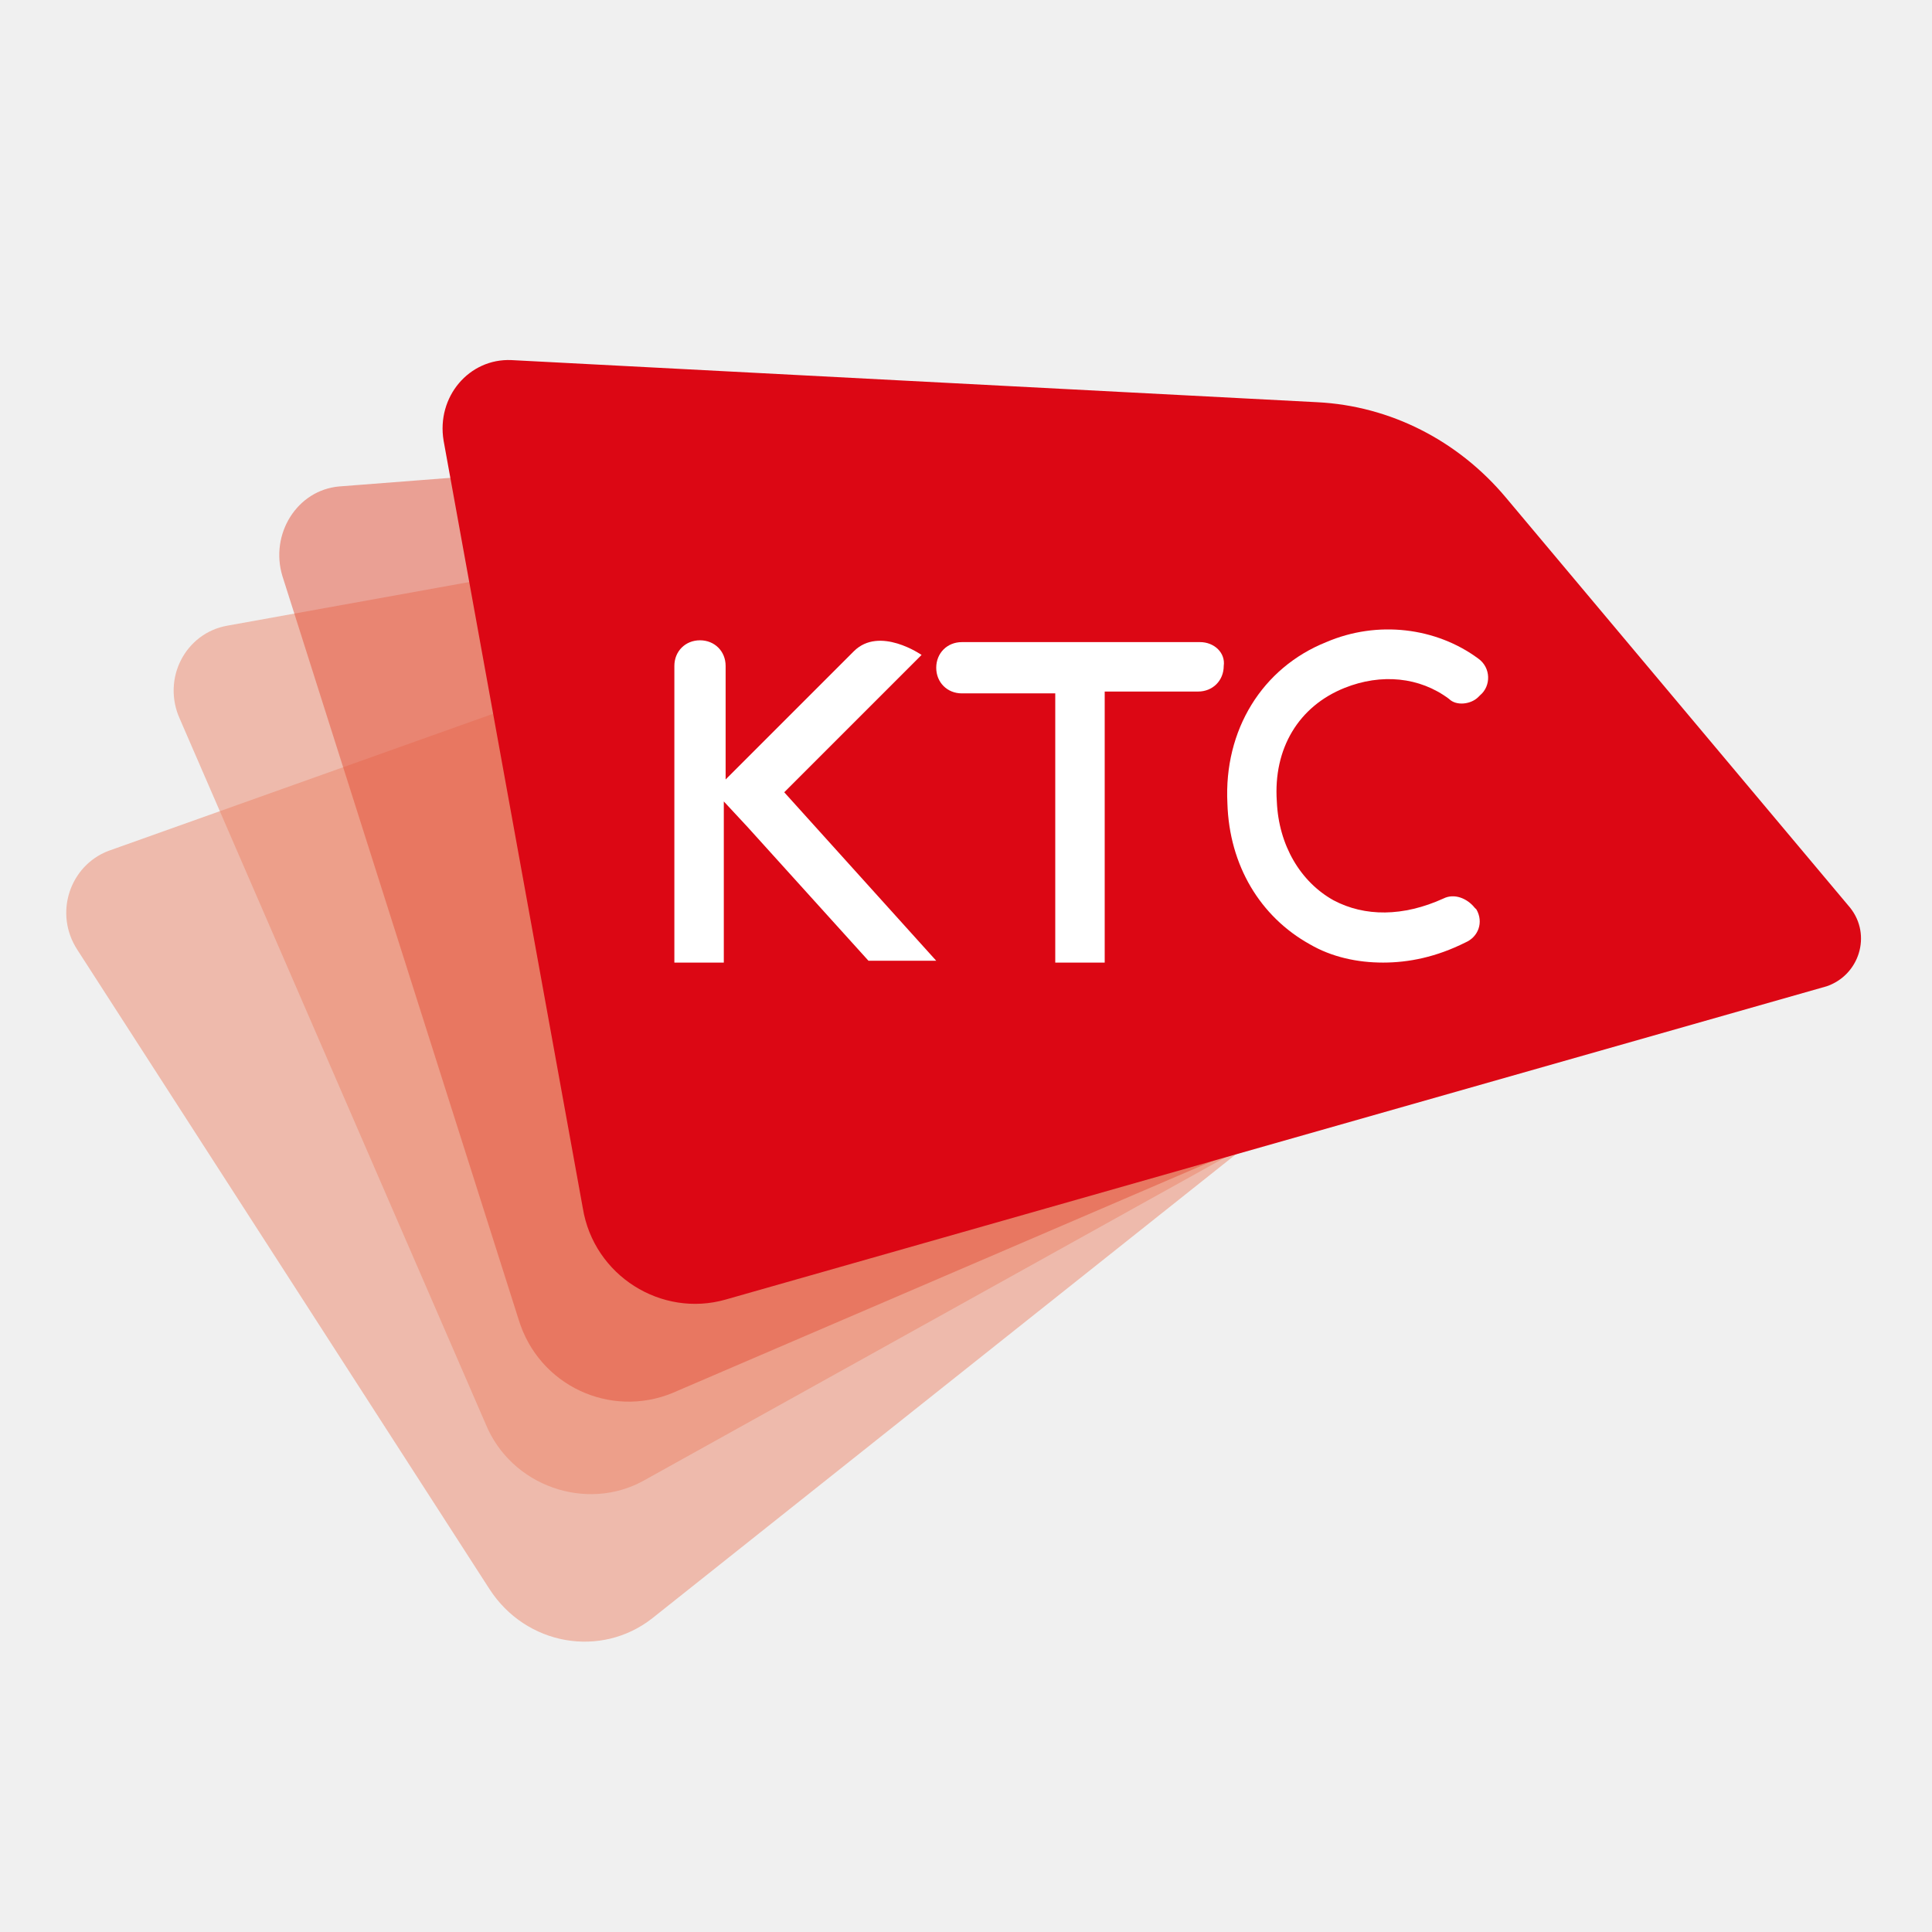
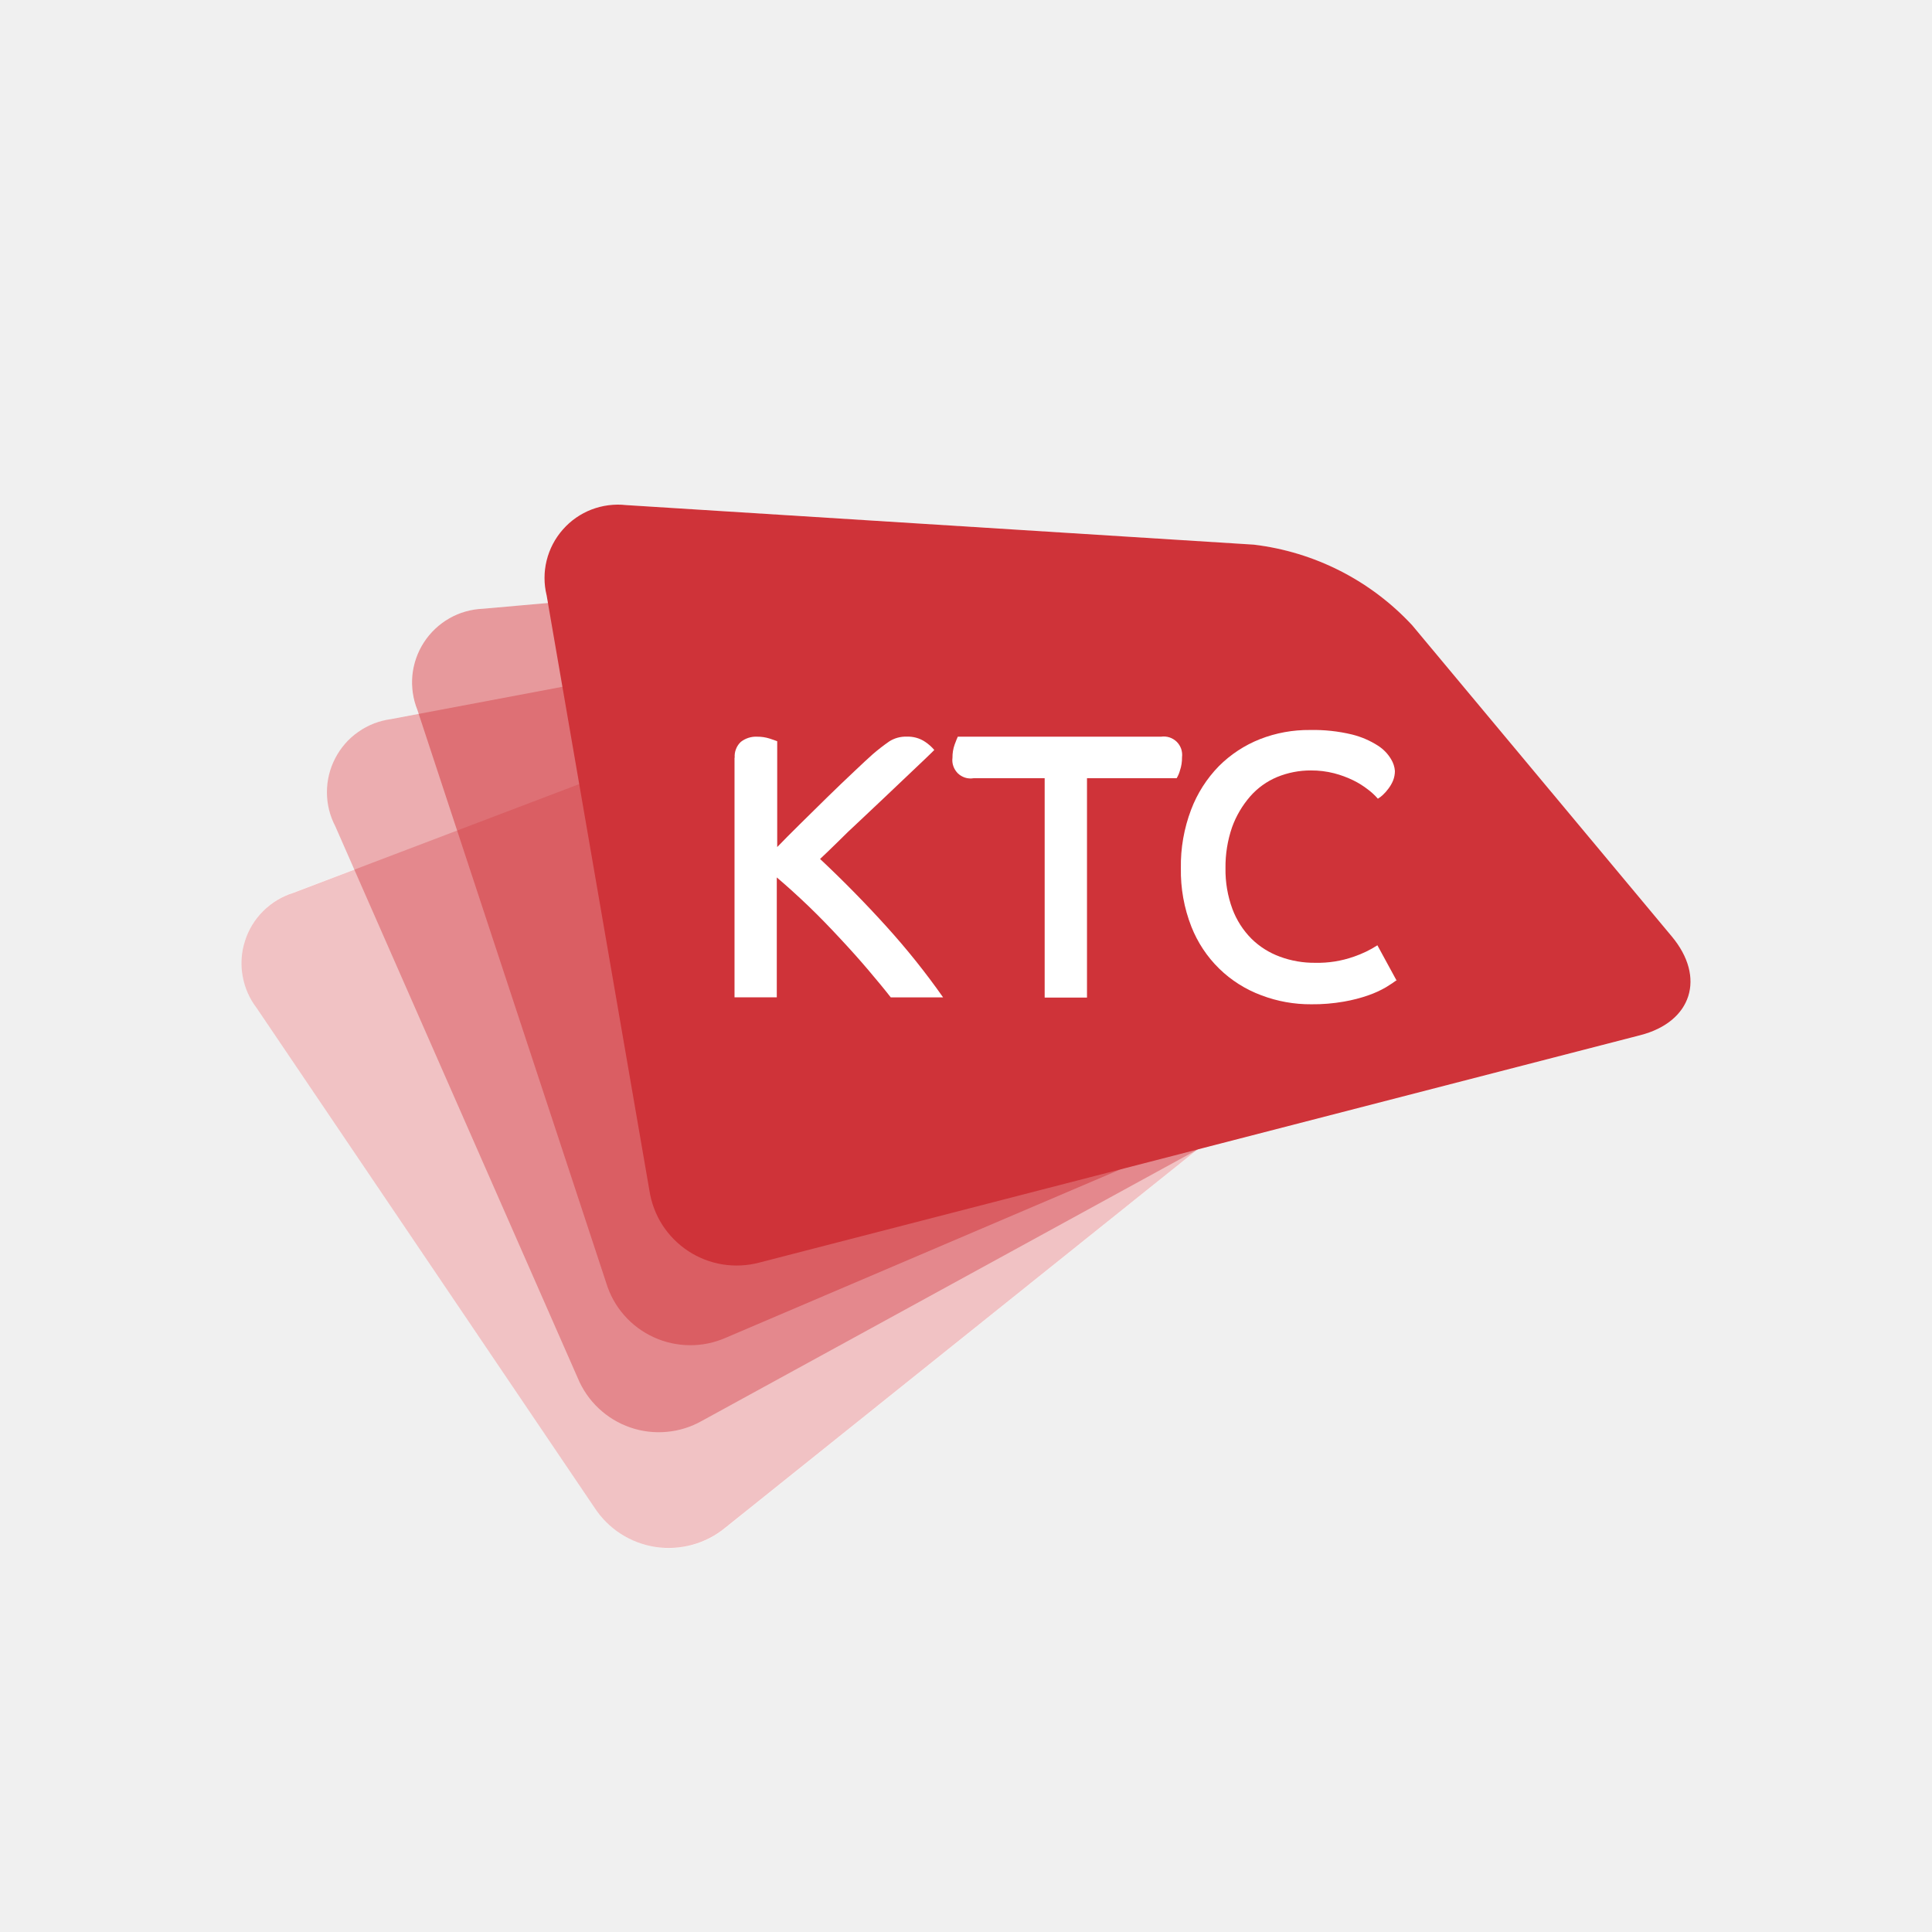
- <svg xmlns="http://www.w3.org/2000/svg" viewBox="0 0 120 120">
-   <style type="text/css">.st0{fill:#FFFFFF;}
-   .st1{opacity:0.5;fill:#EC8467;enable-background:new    ;}
-   .st2{opacity:0.5;fill:#E45038;enable-background:new    ;}
-   .st3{fill:#DC0714;}</style>
-   <g>
-     <g id="Layer_2">
-       <path id="svg_1" d="m101.147,57.969l-61.196,34.011c-3.526,1.934 -8.19,0.341 -9.782,-3.526l-18.996,-43.793c-1.137,-2.502 0.341,-5.346 2.957,-5.801l48.57,-8.759c4.322,-0.796 8.872,0.341 12.512,3.071l26.276,19.792c1.592,1.365 1.479,3.981 -0.341,5.005z" class="st1" />
-       <path id="svg_2" d="m94.891,57.286l-54.371,43.224c-3.185,2.502 -7.849,1.706 -10.124,-1.82l-25.593,-39.698c-1.479,-2.275 -0.455,-5.232 1.934,-6.142l45.954,-16.38c4.209,-1.479 8.759,-1.137 12.74,0.91l28.892,15.128c1.934,0.91 2.275,3.526 0.569,4.777z" class="st1" />
-       <path id="svg_3" d="m107.176,58.424l-65.405,28.096c-3.867,1.592 -8.304,-0.455 -9.555,-4.55l-14.673,-46.182c-0.796,-2.616 0.91,-5.346 3.526,-5.574l49.935,-3.867c4.55,-0.341 8.986,1.251 12.285,4.322l24.57,22.75c1.706,1.479 1.251,4.095 -0.682,5.005z" class="st2" />
-       <path id="svg_4" d="m113.432,61.267l-68.362,19.451c-3.981,1.137 -8.19,-1.479 -8.872,-5.687l-8.645,-47.66c-0.455,-2.73 1.592,-5.119 4.209,-5.005l50.049,2.616c4.55,0.227 8.759,2.389 11.716,5.915l21.385,25.48c1.365,1.706 0.569,4.209 -1.479,4.891z" class="st3" />
-       <path id="svg_5" d="m48.71,49.21l8.531,-8.531c0,0 -2.616,-1.82 -4.209,-0.227l-6.37,6.37l-1.592,1.592l0,-7.052c0,-0.91 -0.682,-1.592 -1.592,-1.592c-0.91,0 -1.592,0.682 -1.592,1.592l0,18.427l3.071,0l0,-10.01l1.479,1.592l7.507,8.304l4.209,0l-9.441,-10.465z" class="st0" />
-       <path id="svg_6" d="m74.53,39.883l-14.787,0c-0.91,0 -1.592,0.682 -1.592,1.592s0.682,1.592 1.592,1.592l5.801,0l0,16.721l3.071,0l0,-16.835l5.801,0c0.91,0 1.592,-0.682 1.592,-1.592c0.114,-0.796 -0.569,-1.479 -1.479,-1.479z" class="st0" />
-       <path id="svg_7" d="m85.905,59.788c-1.592,0 -3.185,-0.341 -4.55,-1.137c-3.071,-1.706 -5.005,-4.891 -5.119,-8.759c-0.227,-4.55 2.161,-8.417 6.142,-10.01c3.185,-1.365 6.825,-0.91 9.441,1.024c0.796,0.569 0.796,1.706 0.114,2.275l-0.114,0.114c-0.455,0.455 -1.365,0.569 -1.82,0.114c-1.82,-1.365 -4.209,-1.592 -6.484,-0.682c-2.844,1.137 -4.436,3.754 -4.209,7.052c0.114,2.73 1.479,5.005 3.526,6.142c1.934,1.024 4.322,1.024 6.825,-0.114c0.682,-0.341 1.479,0 1.934,0.569l0.114,0.114c0.455,0.796 0.114,1.706 -0.682,2.047c-1.82,0.91 -3.526,1.251 -5.119,1.251z" class="st0" />
-     </g>
-   </g>
+ <svg xmlns="http://www.w3.org/2000/svg" width="32" height="32" viewBox="0 0 32 32" fill="none">
+   <path d="M27.688 15.51L23.391 10.358C22.701 9.616 21.771 9.143 20.765 9.022L10.373 8.366C10.178 8.344 9.981 8.369 9.798 8.439C9.615 8.509 9.452 8.623 9.322 8.77C9.193 8.917 9.101 9.093 9.054 9.283C9.007 9.473 9.007 9.672 9.054 9.862L9.074 9.99L7.999 10.085C7.803 10.093 7.612 10.147 7.441 10.244C7.271 10.341 7.126 10.477 7.02 10.642C6.913 10.806 6.848 10.994 6.83 11.19C6.811 11.385 6.84 11.581 6.913 11.763L6.934 11.825L6.476 11.911C6.281 11.937 6.096 12.01 5.936 12.122C5.776 12.235 5.645 12.384 5.554 12.558C5.464 12.732 5.416 12.925 5.416 13.121C5.416 13.317 5.463 13.511 5.553 13.685L5.868 14.401L4.854 14.786C4.667 14.845 4.496 14.949 4.358 15.088C4.219 15.228 4.115 15.399 4.057 15.586C3.998 15.774 3.985 15.973 4.019 16.167C4.054 16.361 4.134 16.543 4.254 16.699L9.851 24.976C9.964 25.149 10.112 25.296 10.286 25.408C10.46 25.52 10.655 25.594 10.86 25.625C11.064 25.657 11.273 25.644 11.472 25.589C11.671 25.534 11.857 25.437 12.016 25.306L19.833 19.042L27.174 17.147C28.023 16.925 28.257 16.191 27.688 15.51Z" fill="white" />
+   <path opacity="0.3" d="M4.254 16.7C4.134 16.544 4.053 16.361 4.019 16.168C3.984 15.974 3.997 15.775 4.057 15.587C4.116 15.399 4.219 15.229 4.359 15.09C4.498 14.951 4.669 14.847 4.857 14.789L14.678 11.053C15.649 10.744 16.698 10.788 17.639 11.177L23.7 14.08C24.5 14.464 24.588 15.231 23.895 15.786L12.014 25.303C11.854 25.435 11.669 25.531 11.47 25.586C11.27 25.641 11.062 25.654 10.857 25.623C10.653 25.592 10.457 25.518 10.283 25.406C10.109 25.294 9.961 25.146 9.848 24.973L4.254 16.7Z" fill="#CF3339" />
+   <path opacity="0.4" d="M5.553 13.685C5.462 13.511 5.415 13.318 5.415 13.122C5.415 12.925 5.462 12.732 5.553 12.558C5.643 12.384 5.774 12.234 5.935 12.122C6.095 12.009 6.281 11.937 6.475 11.911L16.711 9.981C17.714 9.85 18.73 10.08 19.578 10.63L24.985 14.567C25.699 15.087 25.65 15.858 24.876 16.281L11.624 23.535C11.445 23.636 11.247 23.698 11.043 23.716C10.838 23.735 10.632 23.71 10.438 23.643C10.243 23.576 10.066 23.468 9.916 23.327C9.767 23.187 9.649 23.016 9.57 22.826L5.553 13.685Z" fill="#CF3339" />
+   <path opacity="0.5" d="M6.914 11.761C6.84 11.579 6.812 11.382 6.83 11.187C6.849 10.992 6.914 10.805 7.021 10.64C7.127 10.476 7.272 10.339 7.442 10.242C7.612 10.145 7.803 10.091 7.999 10.083L18.374 9.164C19.385 9.131 20.375 9.46 21.165 10.091L26.172 14.539C26.832 15.126 26.71 15.889 25.902 16.235L12.02 22.158C11.831 22.241 11.627 22.283 11.422 22.281C11.216 22.279 11.013 22.234 10.826 22.148C10.639 22.062 10.472 21.938 10.337 21.783C10.201 21.628 10.101 21.446 10.041 21.249L6.914 11.761Z" fill="#CF3339" />
+   <path d="M9.054 9.862C9.007 9.672 9.007 9.473 9.054 9.283C9.101 9.093 9.193 8.917 9.323 8.77C9.452 8.623 9.615 8.509 9.798 8.439C9.981 8.369 10.178 8.344 10.373 8.366L20.766 9.021C21.772 9.141 22.702 9.614 23.391 10.357L27.689 15.509C28.258 16.189 28.023 16.924 27.173 17.145L12.578 20.912C12.38 20.965 12.172 20.975 11.969 20.943C11.766 20.91 11.572 20.835 11.4 20.722C11.228 20.609 11.082 20.461 10.97 20.288C10.86 20.115 10.787 19.92 10.756 19.717L9.054 9.862Z" fill="#CF3339" />
+   <path d="M12.169 12.55C12.165 12.502 12.172 12.453 12.19 12.408C12.207 12.362 12.235 12.321 12.27 12.288C12.347 12.228 12.443 12.197 12.54 12.202C12.611 12.201 12.681 12.212 12.748 12.233C12.81 12.253 12.852 12.269 12.873 12.277V14.03C12.971 13.928 13.094 13.804 13.244 13.656C13.395 13.508 13.546 13.357 13.7 13.207C13.854 13.056 14.001 12.916 14.139 12.786C14.276 12.656 14.382 12.557 14.458 12.49C14.544 12.416 14.633 12.347 14.726 12.282C14.812 12.226 14.914 12.198 15.017 12.201C15.125 12.197 15.233 12.226 15.323 12.287C15.38 12.325 15.431 12.37 15.475 12.422C15.454 12.443 15.405 12.492 15.323 12.57C15.241 12.648 15.141 12.742 15.027 12.851C14.913 12.96 14.788 13.079 14.65 13.209L14.243 13.593C14.107 13.718 13.983 13.837 13.869 13.952C13.752 14.066 13.659 14.157 13.583 14.227C13.975 14.595 14.344 14.972 14.684 15.348C15.02 15.719 15.333 16.11 15.621 16.52H14.754C14.653 16.39 14.528 16.239 14.383 16.068C14.237 15.896 14.081 15.722 13.912 15.541C13.743 15.359 13.572 15.182 13.391 15.008C13.209 14.834 13.035 14.676 12.866 14.533V16.519H12.166V12.55H12.169Z" fill="white" />
+   <path d="M17.303 12.89H16.124C16.077 12.898 16.029 12.894 15.984 12.88C15.939 12.865 15.898 12.841 15.864 12.808C15.831 12.774 15.805 12.734 15.79 12.689C15.774 12.645 15.77 12.597 15.776 12.55C15.775 12.476 15.787 12.402 15.812 12.332C15.836 12.267 15.854 12.223 15.864 12.202H19.23C19.276 12.195 19.324 12.199 19.369 12.213C19.414 12.228 19.455 12.252 19.489 12.285C19.523 12.318 19.548 12.359 19.564 12.403C19.579 12.448 19.584 12.496 19.578 12.543C19.579 12.617 19.568 12.691 19.544 12.761C19.532 12.806 19.513 12.85 19.489 12.89H18.004V16.523H17.303V12.89Z" fill="white" />
+   <path d="M23.136 16.232C23.092 16.266 23.032 16.305 22.956 16.352C22.865 16.405 22.768 16.449 22.668 16.484C22.535 16.531 22.397 16.566 22.258 16.59C22.08 16.621 21.9 16.636 21.72 16.634C21.438 16.636 21.158 16.586 20.894 16.486C20.632 16.389 20.392 16.238 20.192 16.042C19.992 15.846 19.836 15.61 19.733 15.349C19.612 15.041 19.553 14.711 19.559 14.38C19.553 14.05 19.611 13.721 19.728 13.412C19.83 13.142 19.987 12.896 20.188 12.69C20.382 12.496 20.613 12.344 20.868 12.243C21.133 12.139 21.415 12.088 21.699 12.091C21.933 12.086 22.167 12.111 22.395 12.166C22.547 12.204 22.692 12.266 22.824 12.351C22.913 12.408 22.988 12.485 23.042 12.577C23.077 12.635 23.099 12.701 23.104 12.769C23.104 12.823 23.094 12.877 23.074 12.928C23.054 12.976 23.028 13.021 22.996 13.063C22.969 13.1 22.938 13.135 22.905 13.166C22.88 13.19 22.852 13.211 22.822 13.229C22.773 13.173 22.718 13.122 22.658 13.077C22.582 13.018 22.501 12.967 22.415 12.925C22.314 12.876 22.207 12.836 22.098 12.808C21.973 12.776 21.843 12.76 21.714 12.761C21.521 12.76 21.331 12.797 21.153 12.87C20.981 12.942 20.828 13.052 20.706 13.192C20.576 13.342 20.474 13.515 20.407 13.701C20.332 13.919 20.295 14.149 20.298 14.379C20.294 14.61 20.333 14.84 20.413 15.057C20.482 15.241 20.589 15.408 20.727 15.547C20.861 15.68 21.023 15.781 21.2 15.846C21.387 15.915 21.585 15.949 21.784 15.947C22.001 15.952 22.217 15.918 22.422 15.846C22.56 15.799 22.692 15.736 22.814 15.657L23.126 16.23L23.136 16.232Z" fill="white" />
</svg>
